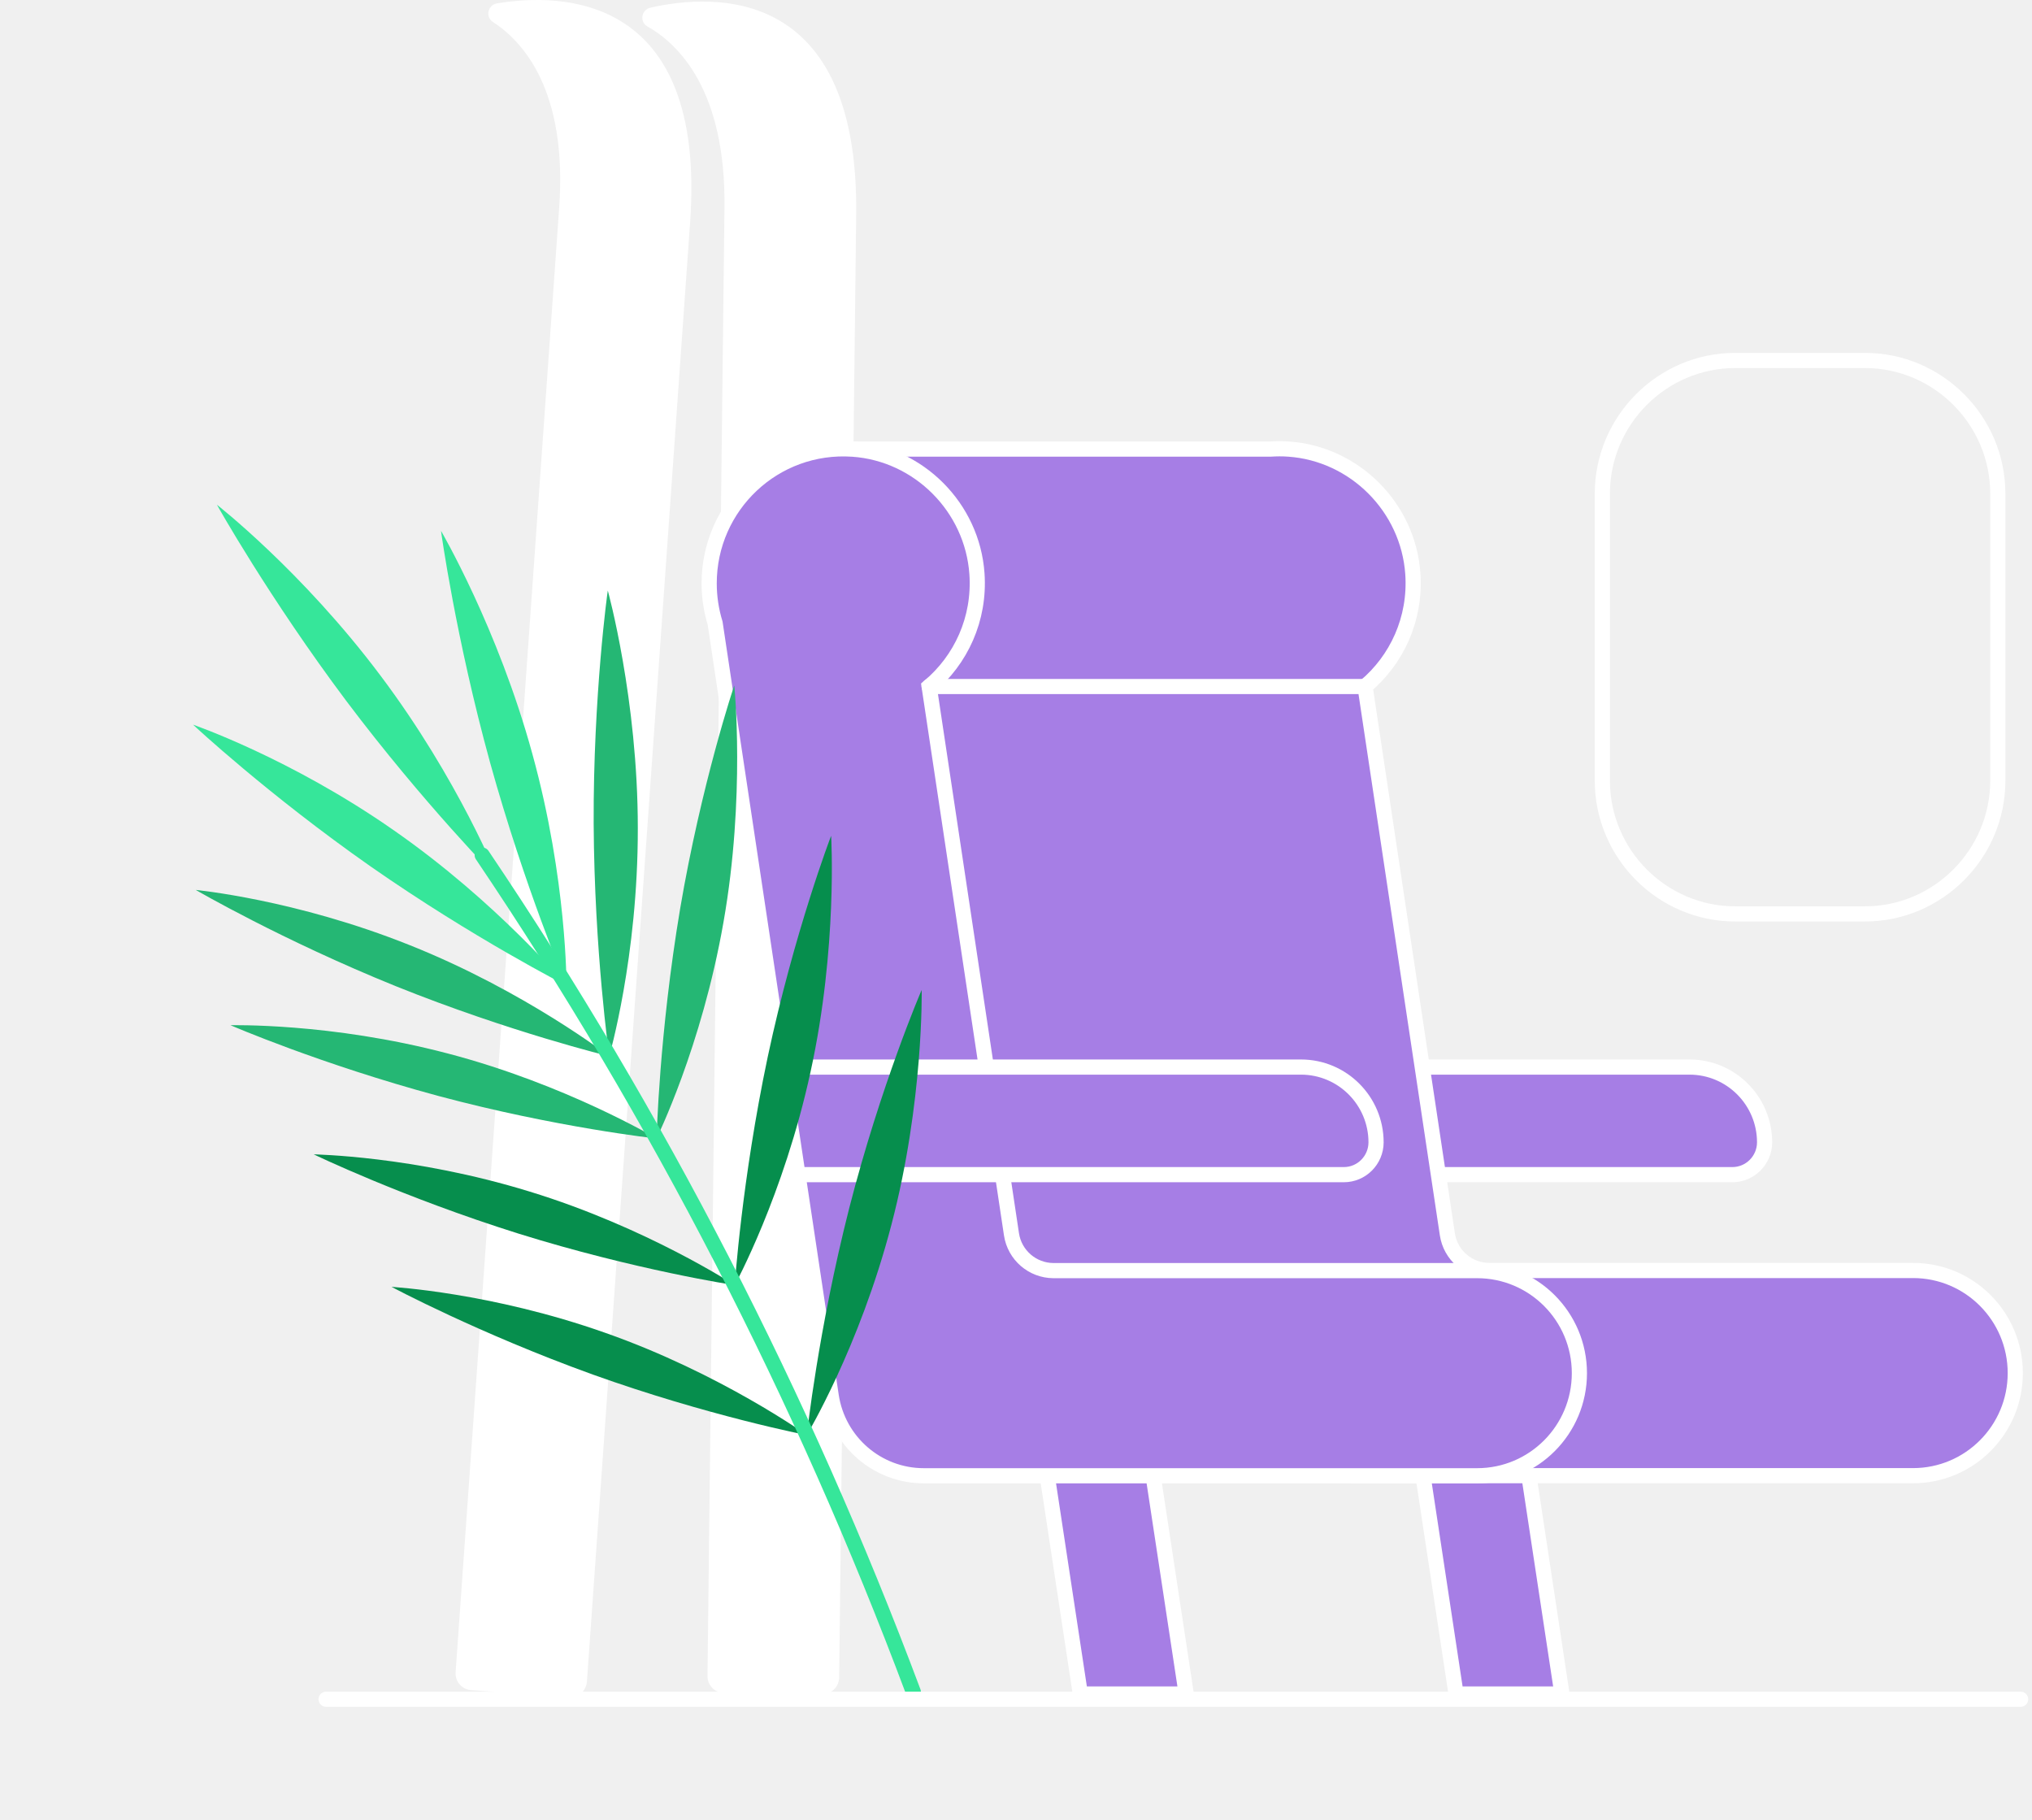
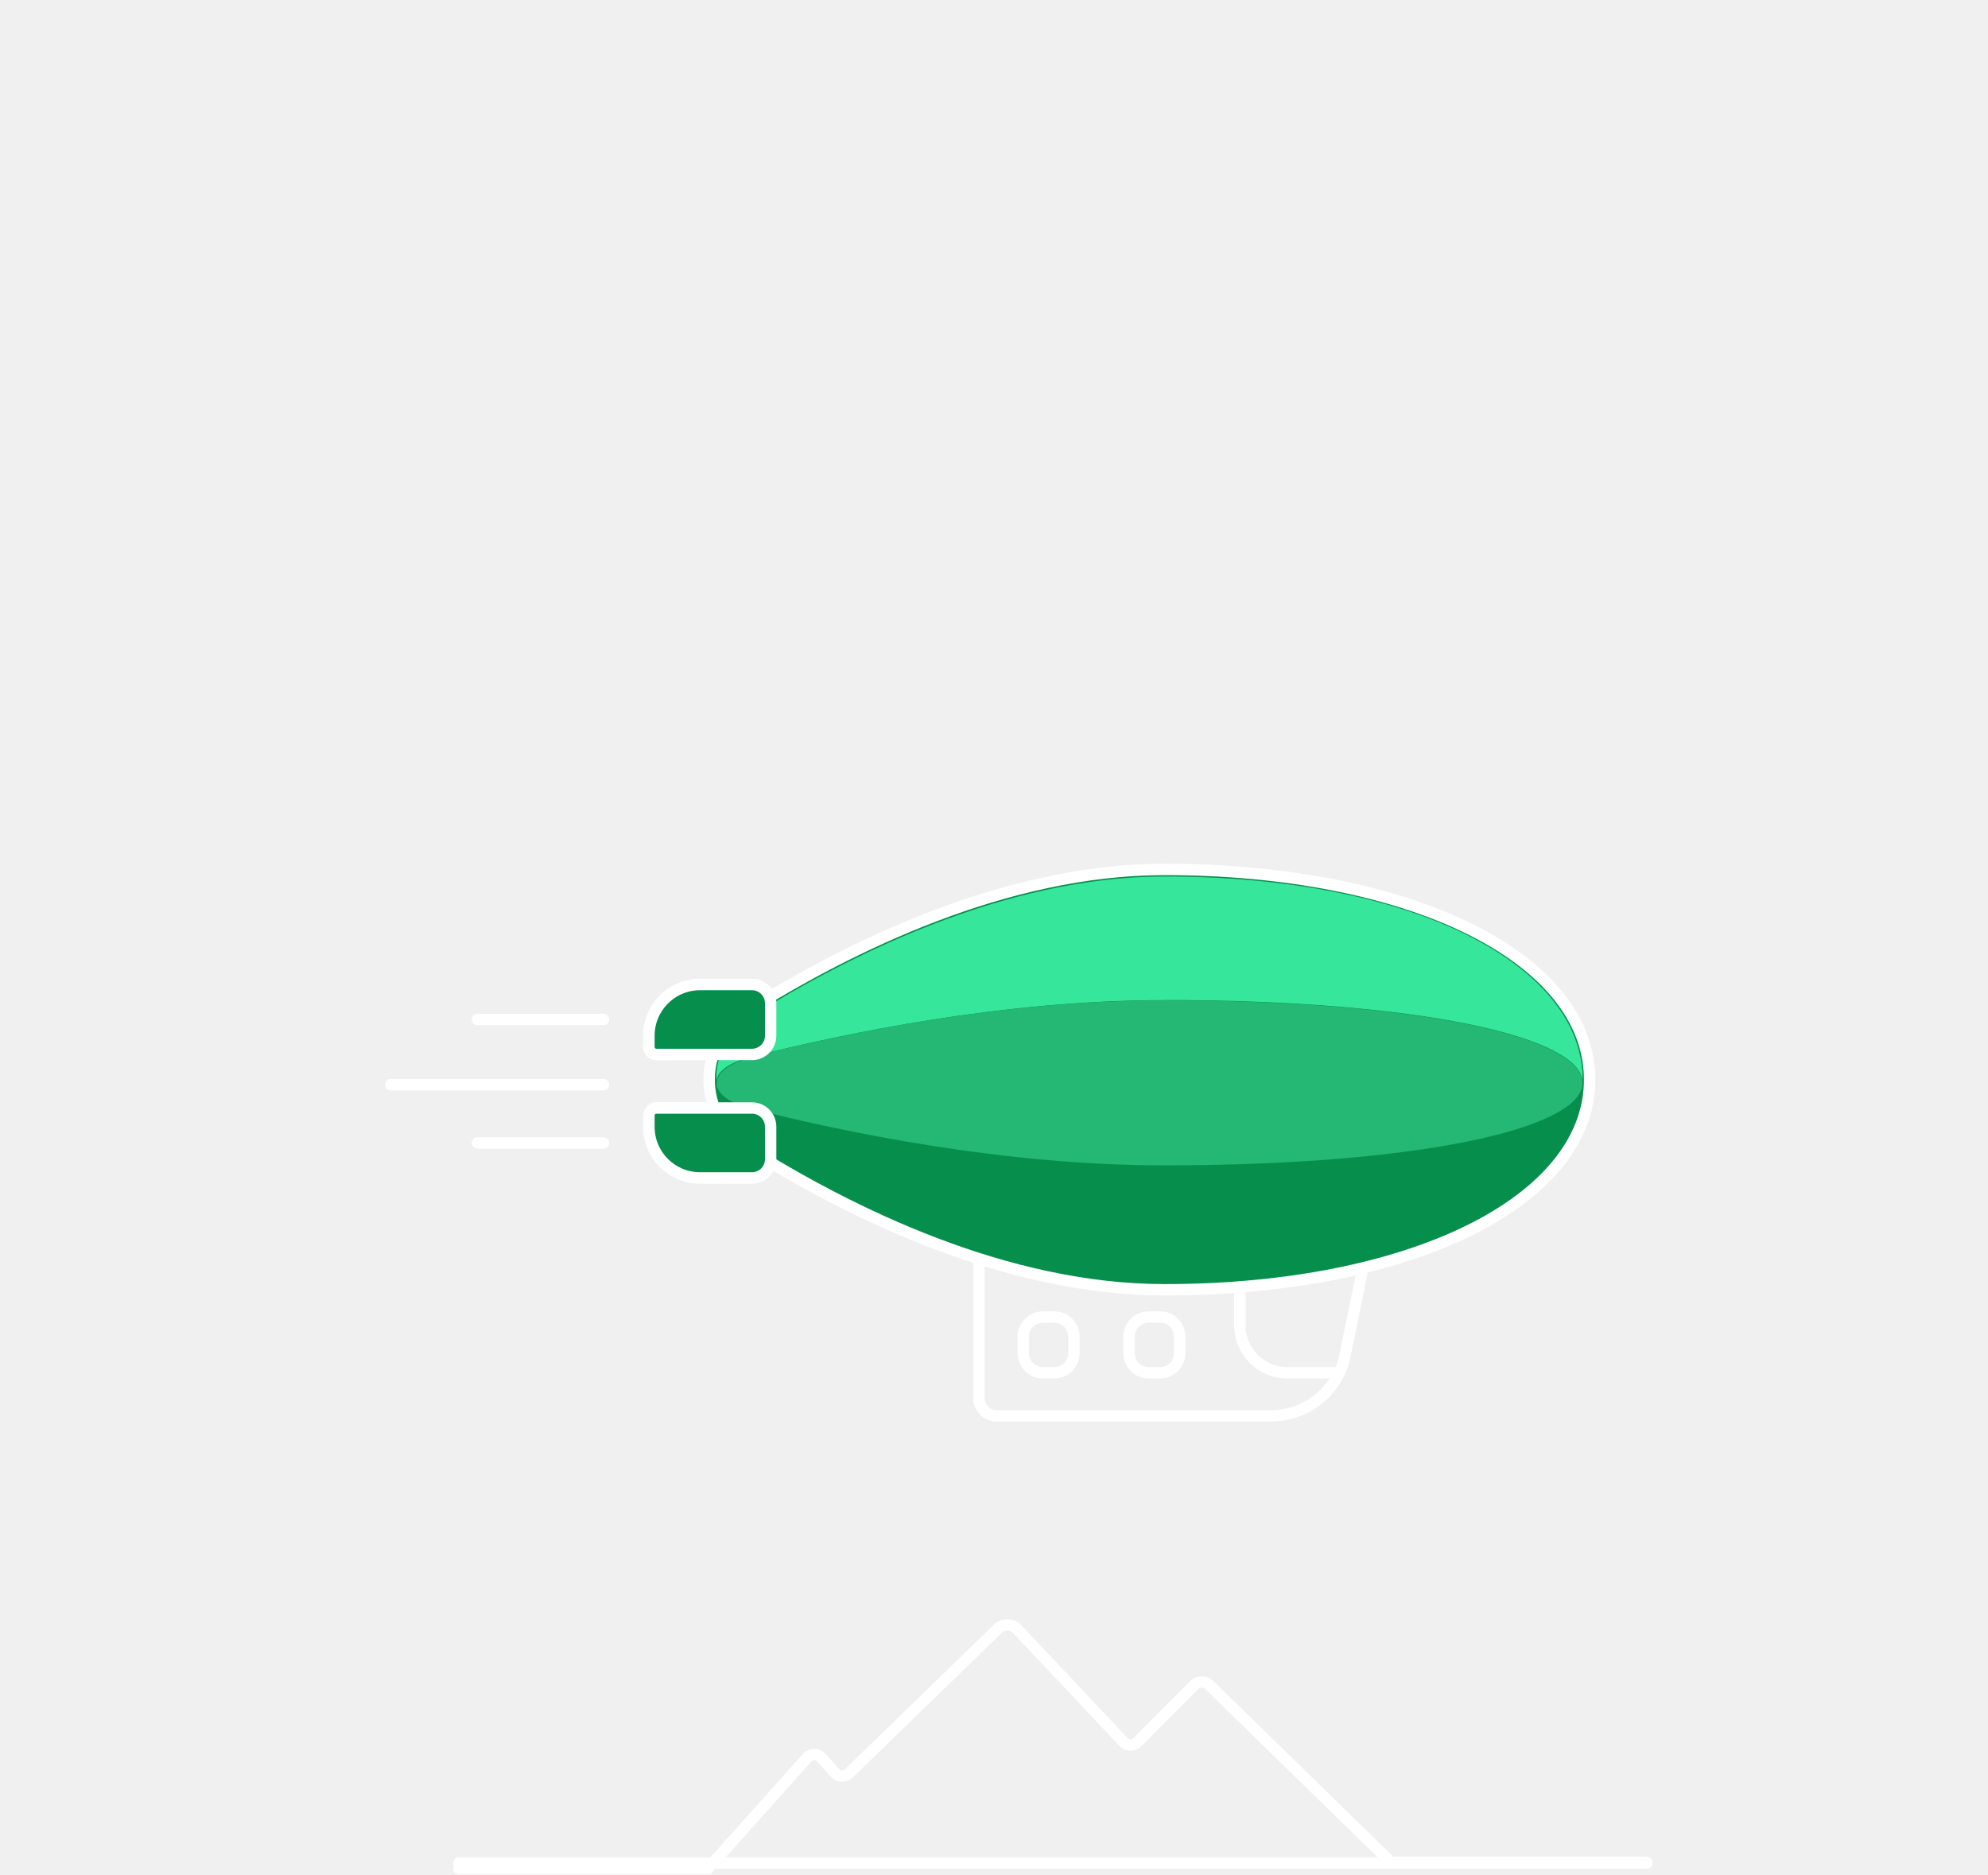
- <svg xmlns="http://www.w3.org/2000/svg" width="268" height="240" fill="none">
-   <path d="M62.126 222.89c-1.208-.084-2.129-1.144-2.036-2.356L73.752 27.366c1.098-15.486-4.799-21.919-8.745-24.47-1.022-.661-.667-2.246.532-2.45C73.997-.953 93.159-.885 91.022 29.29L77.41 221.763c-.085 1.212-1.141 2.136-2.349 2.043l-12.936-.916z" fill="#fff" />
-   <path d="M95.483 223.263c-1.217-.017-2.188-1.017-2.171-2.229l2.239-193.634c.186-15.528-6.075-21.605-10.164-23.911-1.065-.602-.803-2.204.389-2.475 8.356-1.899 27.494-2.967 27.147 27.284l-2.247 192.931c-.017 1.221-1.014 2.195-2.222 2.178l-12.97-.144z" fill="#fff" />
-   <path d="M245.97 120.526h-17.118c-9.634 0-17.52-7.907-17.52-17.58V65.118c0-9.673 7.886-17.579 17.52-17.579h17.118c9.635 0 17.521 7.907 17.521 17.579v37.828c0 9.665-7.886 17.58-17.521 17.58z" stroke="#fff" stroke-width="2" />
-   <path d="M228.482 154.913h-60.741v-14.189h55.089c5.466 0 9.902 4.45 9.902 9.934-.008 2.348-1.909 4.255-4.25 4.255zM156.453 223.407h-13.966l-6.312-41.591h13.967l6.311 41.591zM206.008 223.407h-13.967l-6.303-41.591h13.967l6.303 41.591z" fill="#A67EE5" stroke="#fff" stroke-width="2" stroke-miterlimit="10" />
-   <path d="M252.309 167.551h-55.891c-2.763 0-5.112-2.026-5.526-4.772l-10.857-72.242c4.174-3.501 6.717-8.9 6.303-14.884-.608-8.739-7.672-15.825-16.383-16.427-.811-.059-1.614-.051-2.408 0h-55.089l-.312 102.89 15.766 23.352 47.189 8.391c1.326.483 2.746.754 4.224.754h72.984c7.452 0 13.485-6.06 13.485-13.527 0-7.476-6.033-13.536-13.485-13.536z" fill="#A67EE5" stroke="#fff" stroke-width="2" stroke-miterlimit="10" />
-   <path d="M133.404 162.787l-10.857-72.241c4.174-3.501 6.717-8.9 6.303-14.884-.608-8.739-7.672-15.825-16.383-16.427-10.333-.712-18.934 7.484-18.934 17.698 0 1.831.279 3.594.786 5.255L109.628 184.079c.913 6.06 6.1 10.544 12.209 10.544h72.984c7.452 0 13.485-6.06 13.485-13.528 0-7.476-6.041-13.527-13.485-13.527H138.93c-2.763-.017-5.112-2.043-5.526-4.781z" fill="#A67EE5" stroke="#fff" stroke-width="2" stroke-miterlimit="10" />
-   <path d="M177.238 154.913h-71.995l-2.129-14.189h68.472c5.466 0 9.902 4.45 9.902 9.934-.008 2.348-1.909 4.255-4.25 4.255z" fill="#A67EE5" stroke="#fff" stroke-width="2" stroke-miterlimit="10" />
-   <path d="M122.547 90.537h57.488" stroke="#fff" stroke-width="2" stroke-miterlimit="10" stroke-linecap="round" />
-   <path d="M50.163 89.071c10.35 13.753 15.589 26.951 15.589 26.924-.026-.007-9.88-10.007-20.077-23.553-10.172-13.571-17.066-25.861-17.067-25.882-.026-.007 11.226 8.739 21.555 22.511zM51.922 109.489c13.717 9.539 22.811 20.511 22.797 20.486-.019.006-12.308-6.27-25.84-15.708-13.514-9.465-23.412-18.675-23.416-18.701-.023.008 12.752 4.356 26.459 13.923z" fill="#36E69A" />
-   <path d="M64.64 100.581c4.568 16.471 10.059 29.379 10.079 29.394-.018.017.097-13.847-4.497-30.522-4.562-16.677-12.075-29.461-12.055-29.445-.014.014 1.937 14.1 6.473 30.573z" fill="#36E69A" />
-   <path d="M78.298 108.621c.096 16.905 2.051 30.654 2.061 30.67-.025.004 3.784-13.013 3.762-30.054.008-17.037-3.965-31.378-3.958-31.355-.019.005-1.929 13.844-1.865 30.739z" fill="#25B774" />
-   <path d="M54.065 124.656c15.151 6.039 26.312 14.657 26.293 14.635-.007.015-13.166-3.197-28.171-9.239-14.993-6.071-26.355-12.676-26.368-12.69-.014.013 13.099 1.224 28.246 7.294zM59.044 138.93c15.592 4.071 27.573 11.22 27.556 11.209-.003.023-13.308-1.46-28.784-5.605-15.473-4.17-27.409-9.318-27.419-9.334-.007.026 13.059-.372 28.647 3.73zM89.696 119.886c-2.764 16.471-3.098 30.231-3.095 30.246-.024-.003 5.936-11.994 8.824-28.543 2.912-16.535 1.416-31.206 1.421-31.188-.028-0-4.359 13.026-7.151 29.485z" fill="#25B774" />
-   <path d="M69.841 157.14c15.411 4.711 27.083 12.354 27.07 12.34-.003.023-13.239-2.017-28.529-6.793-15.29-4.804-26.995-10.439-27.004-10.455-.007.026 13.057.167 28.463 4.908z" fill="#068E4D" />
-   <path d="M101.254 139.387c-3.444 16.341-4.347 30.078-4.341 30.097-.024-.003 6.431-11.74 9.995-28.158 3.595-16.402 2.706-31.116 2.711-31.097-.024-.003-4.893 12.828-8.365 29.158zM79.878 175.79c15.203 5.349 26.557 13.481 26.544 13.467-.006.019-13.147-2.571-28.23-7.979-15.081-5.443-26.544-11.555-26.553-11.571-.007.025 13.041.704 28.24 6.083z" fill="#068E4D" />
-   <path d="M111.998 159.354c-4.117 16.186-5.586 29.887-5.579 29.899-.026-.007 6.906-11.475 11.148-27.729 4.268-16.247 3.994-30.981 3.993-30.964-.024-.003-5.419 12.614-9.562 28.794z" fill="#068E4D" />
-   <path d="M63.598 112.768c23.181 34.376 42.278 71.413 56.86 110.366" stroke="#36E69A" stroke-width="2" stroke-miterlimit="10" stroke-linecap="round" stroke-linejoin="round" />
-   <path d="M43.009 224.097H266.5" stroke="#fff" stroke-width="2" stroke-miterlimit="10" stroke-linecap="round" />
+ <svg xmlns="http://www.w3.org/2000/svg" xmlns:xlink="http://www.w3.org/1999/xlink" viewBox="0 0 350 330">
+   <g>
+     <g id="engine-1">
+       <path d="M123.23,173.34h9.16a3.29,3.29,0,0,1,3.29,3.3v5.71a3.29,3.29,0,0,1-3.29,3.3H115.57a1.32,1.32,0,0,1-1.32-1.32v-2a9,9,0,0,1,9-9" fill="#068e4d" />
+       <path d="M123.23,173.34h9.16a3.29,3.29,0,0,1,3.29,3.3v5.71a3.29,3.29,0,0,1-3.29,3.3H115.57a1.32,1.32,0,0,1-1.32-1.32v-2A9,9,0,0,1,123.23,173.34Z" fill="none" stroke="#fff" stroke-linecap="round" stroke-linejoin="round" stroke-width="2" />
+       <animateTransform attributeName="transform" type="translate" values="0, -2.5; 0, -2; 0, 2; 0, 2.5; 0, 2; 0, -2; 0, -2.5" keyTimes="0; 0.16; 0.32; 0.5; 0.66; 0.83; 1" dur="1.5s" repeatCount="indefinite" />
+     </g>
+     <g id="engine-2">
+       <path d="M123.23,207.39h9.16a3.29,3.29,0,0,0,3.29-3.3v-5.71a3.29,3.29,0,0,0-3.29-3.3H115.57a1.32,1.32,0,0,0-1.32,1.32v2a9,9,0,0,0,9,9" fill="#068e4d" />
+       <path d="M123.23,207.39h9.16a3.29,3.29,0,0,0,3.29-3.3v-5.71a3.29,3.29,0,0,0-3.29-3.3H115.57a1.32,1.32,0,0,0-1.32,1.32v2A9,9,0,0,0,123.23,207.39Z" fill="none" stroke="#fff" stroke-linecap="round" stroke-linejoin="round" stroke-width="2" />
+       <animateTransform attributeName="transform" type="translate" values="0, -2.5; 0, -2; 0, 2; 0, 2.5; 0, 2; 0, -2; 0, -2.5" keyTimes="0; 0.16; 0.32; 0.5; 0.66; 0.83; 1" dur="1.5s" repeatCount="indefinite" />
+     </g>
+     <path d="M175.44,249.28h48.36a13.27,13.27,0,0,0,13-10.65l3.74-18.32H172.36v25.89A3.09,3.09,0,0,0,175.44,249.28Z" fill="none" stroke="#fff" stroke-linecap="round" stroke-linejoin="round" stroke-width="2" />
+     <path d="M235.79,241.69h-9.22a8.31,8.31,0,0,1-8.28-8.31V220.31" fill="none" stroke="#fff" stroke-linecap="round" stroke-miterlimit="10" stroke-width="2" />
+     <path d="M204.25,231.88h-2.05a3.45,3.45,0,0,0-3.43,3.45v2.92a3.45,3.45,0,0,0,3.43,3.45h2.05a3.45,3.45,0,0,0,3.43-3.45v-2.92A3.44,3.44,0,0,0,204.25,231.88Z" fill="none" stroke="#fff" stroke-linecap="round" stroke-linejoin="round" stroke-width="2" />
+     <path d="M185.64,231.88h-2.05a3.45,3.45,0,0,0-3.43,3.45v2.92a3.45,3.45,0,0,0,3.43,3.45h2.05a3.45,3.45,0,0,0,3.43-3.45v-2.92A3.45,3.45,0,0,0,185.64,231.88Z" fill="none" stroke="#fff" stroke-linecap="round" stroke-linejoin="round" stroke-width="2" />
+     <path d="M205,227.08c43.38,0,74.86-15.55,74.86-37s-31.48-37-74.86-37c-27.94,0-55.36,13.53-73.46,24.87a14.3,14.3,0,0,0,0,24.21c18.09,11.33,45.52,24.87,73.46,24.87" fill="#068e4d" />
+     <path d="M205,227.08c43.38,0,74.86-15.55,74.86-37s-31.48-37-74.86-37c-27.94,0-55.36,13.53-73.46,24.87a14.3,14.3,0,0,0,0,24.21C149.63,213.54,177.06,227.08,205,227.08Z" fill="none" stroke="#fff" stroke-width="2" />
+     <path d="M205,176.09c-28.23,0-56.07,5.76-72.81,10-3.95,1-6,2.66-6.08,4.34A12.93,12.93,0,0,1,132.18,179c16.74-10.5,44.58-24.68,72.81-24.68,44.81,0,73.64,16,73.64,35.75,0,0.12,0,.24,0,0.37-0.37-7.95-29.1-14.37-73.63-14.37" fill="#36e69a" />
+     <path d="M132.18,195.12c16.74,4.27,44.58,10,72.81,10,44.14,0,72.75-6.32,73.6-14.18-0.86,19.34-29.45,34.86-73.6,34.86-28.23,0-56.07-14.19-72.81-24.68a12.88,12.88,0,0,1-6-10.18c0.26,1.61,2.26,3.18,6,4.14" fill="#068e4d" />
+     <path d="M132.18,186.12c16.74-4.27,44.58-10,72.81-10,44.53,0,73.26,6.43,73.61,14.38,0,0.17,0,.34,0,0.51-0.85,7.86-29.45,14.17-73.6,14.17-28.23,0-56.07-5.76-72.81-10-3.79-1-5.79-2.53-6-4.13l0-.51c0.13-1.69,2.15-3.36,6.1-4.37" fill="#25b774" />
+     <g id="engine-3">
+       <path d="M123.23,173.34h9.16a3.29,3.29,0,0,1,3.29,3.3v5.71a3.29,3.29,0,0,1-3.29,3.3H115.57a1.32,1.32,0,0,1-1.32-1.32v-2a9,9,0,0,1,9-9" fill="#068e4d" />
+       <path d="M123.23,173.34h9.16a3.29,3.29,0,0,1,3.29,3.3v5.71a3.29,3.29,0,0,1-3.29,3.3H115.57a1.32,1.32,0,0,1-1.32-1.32v-2A9,9,0,0,1,123.23,173.34Z" fill="none" stroke="#fff" stroke-linecap="round" stroke-linejoin="round" stroke-width="2" />
+       <animateTransform attributeName="transform" type="translate" values="0, 2.5; 0, 2; 0, -2; 0, -2.5; 0, -2; 0, 2; 0, 2.5" keyTimes="0; 0.16; 0.32; 0.5; 0.66; 0.83; 1" dur="1.5s" repeatCount="indefinite" />
+     </g>
+     <g id="engine-4">
+       <path d="M123.23,207.39h9.16a3.29,3.29,0,0,0,3.29-3.3v-5.71a3.29,3.29,0,0,0-3.29-3.3H115.57a1.32,1.32,0,0,0-1.32,1.32v2a9,9,0,0,0,9,9" fill="#068e4d" />
+       <path d="M123.23,207.39h9.16a3.29,3.29,0,0,0,3.29-3.3v-5.71a3.29,3.29,0,0,0-3.29-3.3H115.57a1.32,1.32,0,0,0-1.32,1.32v2A9,9,0,0,0,123.23,207.39Z" fill="none" stroke="#fff" stroke-linecap="round" stroke-linejoin="round" stroke-width="2" />
+       <animateTransform attributeName="transform" type="translate" values="0, 2.5; 0, 2; 0, -2; 0, -2.5; 0, -2; 0, 2; 0, 2.5" dur="1.5s" repeatCount="indefinite" />
+     </g>
+   </g>
+   <line id="cloud-line-1" x1="68.95" y1="107.8" x2="131.86" y2="107.8" fill="none" stroke="rgba(255, 255, 255, 0)" stroke-linecap="round" stroke-miterlimit="10" stroke-width="2" />
+   <animateTransform xlink:href="#cloud-line-1" attributeName="transform" type="translate" from="180" to="-50" dur="2s" begin="0.6s" fill="freeze" />
+   <animate id="start" xlink:href="#cloud-line-1" attributeName="stroke" values="         rgba(255, 255, 255, 0);         rgba(255, 255, 255, 1);         rgba(255, 255, 255, 1);         rgba(255, 255, 255, 0)       " keyTimes="0; 0.1; 0.9; 1" begin="0.6s" dur="2s" fill="freeze" />
+   <g>
+     <path id="cloud-top-1" d="M41.77,97.54H77.06a12.4,12.4,0,1,1,24.8,0h17.93" fill="none" stroke="rgba(255, 255, 255, 0)" stroke-linecap="round" stroke-miterlimit="10" stroke-width="2" />
+     <animateTransform xlink:href="#cloud-top-1" attributeName="transform" type="translate" from="200" to="-50" begin="0.6s" dur="2s" fill="freeze" />
+     <animate xlink:href="#cloud-top-1" attributeName="stroke" values="           rgba(255, 255, 255, 0);           rgba(255, 255, 255, 1);           rgba(255, 255, 255, 1);           rgba(255, 255, 255, 0)         " keyTimes="0; 0.1; 0.9; 1" begin="0.6s" dur="2s" fill="freeze" />
+   </g>
+   <line id="cloud-line-2" x1="258.96" y1="93.19" x2="298.74" y2="93.19" fill="none" stroke="rgba(255, 255, 255, 0)" stroke-linecap="round" stroke-miterlimit="10" stroke-width="2" />
+   <animateTransform xlink:href="#cloud-line-2" attributeName="transform" type="translate" from="0" to="-150" begin="start.begin+1.5s" dur="2s" fill="freeze" />
+   <animate xlink:href="#cloud-line-2" attributeName="stroke" values="         rgba(255, 255, 255, 0);         rgba(255, 255, 255, 1);         rgba(255, 255, 255, 1);         rgba(255, 255, 255, 0)       " keyTimes="0; 0.1; 0.9; 1" begin="start.begin+1.5s" dur="2s" fill="freeze" />
+   <g id="cloud-top-2">
+     <path id="cloud-top-2-path" d="M278.75,82.91H251.39a12.4,12.4,0,1,0-24.8,0H208.65" fill="none" stroke="rgba(255, 255, 255, 0)" stroke-linecap="round" stroke-miterlimit="10" stroke-width="2" />
+     <line id="cloud-top-2-line" x1="287.01" y1="82.91" x2="309.21" y2="82.91" fill="none" stroke="rgba(255, 255, 255, 0)" stroke-linecap="round" stroke-miterlimit="10" stroke-width="2" />
+   </g>
+   <animateTransform xlink:href="#cloud-top-2" attributeName="transform" type="translate" from="0" to="-170" begin="start.begin+1.5s" dur="2s" fill="freeze" />
+   <animate xlink:href="#cloud-top-2-path" attributeName="stroke" values="         rgba(255, 255, 255, 0);         rgba(255, 255, 255, 1);         rgba(255, 255, 255, 1);         rgba(255, 255, 255, 0)       " keyTimes="0; 0.1; 0.9; 1" begin="start.begin+1.5s" dur="2s" fill="freeze" />
+   <animate xlink:href="#cloud-top-2-line" attributeName="stroke" values="         rgba(255, 255, 255, 0);         rgba(255, 255, 255, 1);         rgba(255, 255, 255, 1);         rgba(255, 255, 255, 0)       " keyTimes="0; 0.1; 0.9; 1" begin="start.begin+1.5s" dur="2s" fill="freeze" />
+   <line id="airship-trail-1" x1="106.25" y1="179.49" x2="84.05" y2="179.49" fill="none" stroke="#fff" stroke-linecap="round" stroke-miterlimit="10" stroke-width="2" />
+   <animate xlink:href="#airship-trail-1" attributeName="x2" values="84.05; 90.05; 84.05;" begin="0.1s" dur="0.2s" repeatCount="indefinite" />
+   <line id="airship-trail-2" x1="106.25" y1="190.98" x2="68.77" y2="190.98" fill="none" stroke="#fff" stroke-linecap="round" stroke-miterlimit="10" stroke-width="2" />
+   <animate xlink:href="#airship-trail-2" attributeName="x2" values="68.77; 74.05; 68.77;" begin="0.05s" dur="0.2s" repeatCount="indefinite" />
+   <line id="airship-trail-3" x1="106.25" y1="201.23" x2="84.05" y2="201.23" fill="none" stroke="#fff" stroke-linecap="round" stroke-miterlimit="10" stroke-width="2" />
+   <animate xlink:href="#airship-trail-3" attributeName="x2" values="84.05; 90.05; 84.05;" begin="0.15s" dur="0.2s" repeatCount="indefinite" />
+   <g>
+     <path d="M289.94,327.88H244.88L212.8,296.58a1.89,1.89,0,0,0-2.44,0l-10.2,10.23a1.72,1.72,0,0,1-2.25,0l-19-20.17a2.4,2.4,0,0,0-3.1,0l-26.42,25.64a1.71,1.71,0,0,1-2.25,0l-2.63-2.92a1.71,1.71,0,0,0-2.31,0L124.63,329H80.78" fill="none" stroke="#fff" stroke-linecap="round" stroke-miterlimit="10" stroke-width="2" />
+     <path d="M289.94,328H200.15c-0.86,0-1.56,0-2.25,0h-19c-1.5,0-2.23,0-3.1,0h-32.3c-1.09,0-1.66,0-2.31,0H80.78" fill="none" stroke="#fff" stroke-linecap="round" stroke-miterlimit="10" stroke-width="2" />
+   </g>
</svg>
